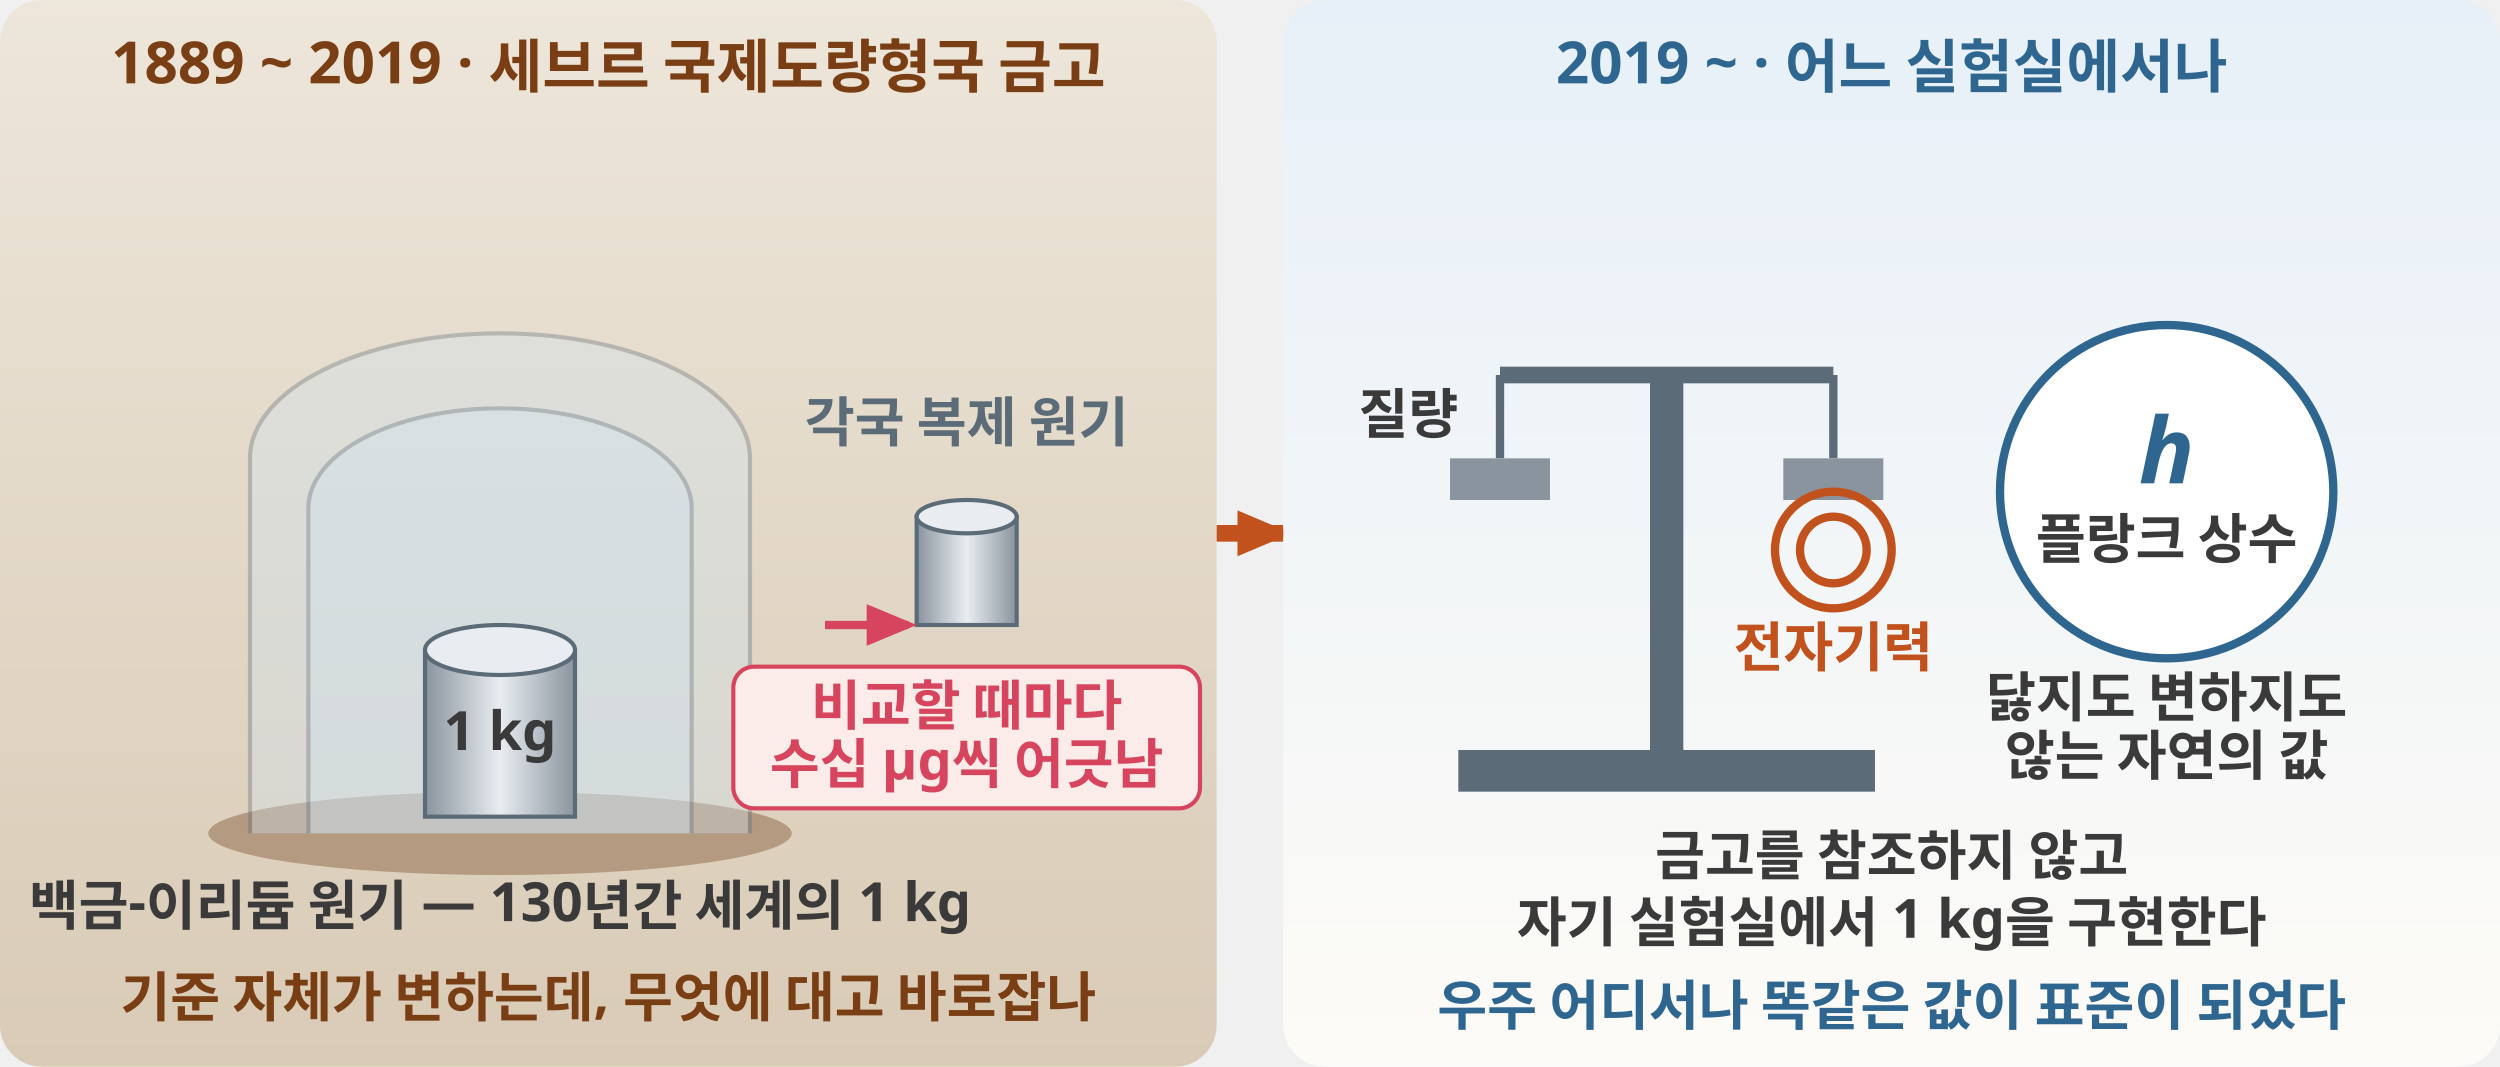
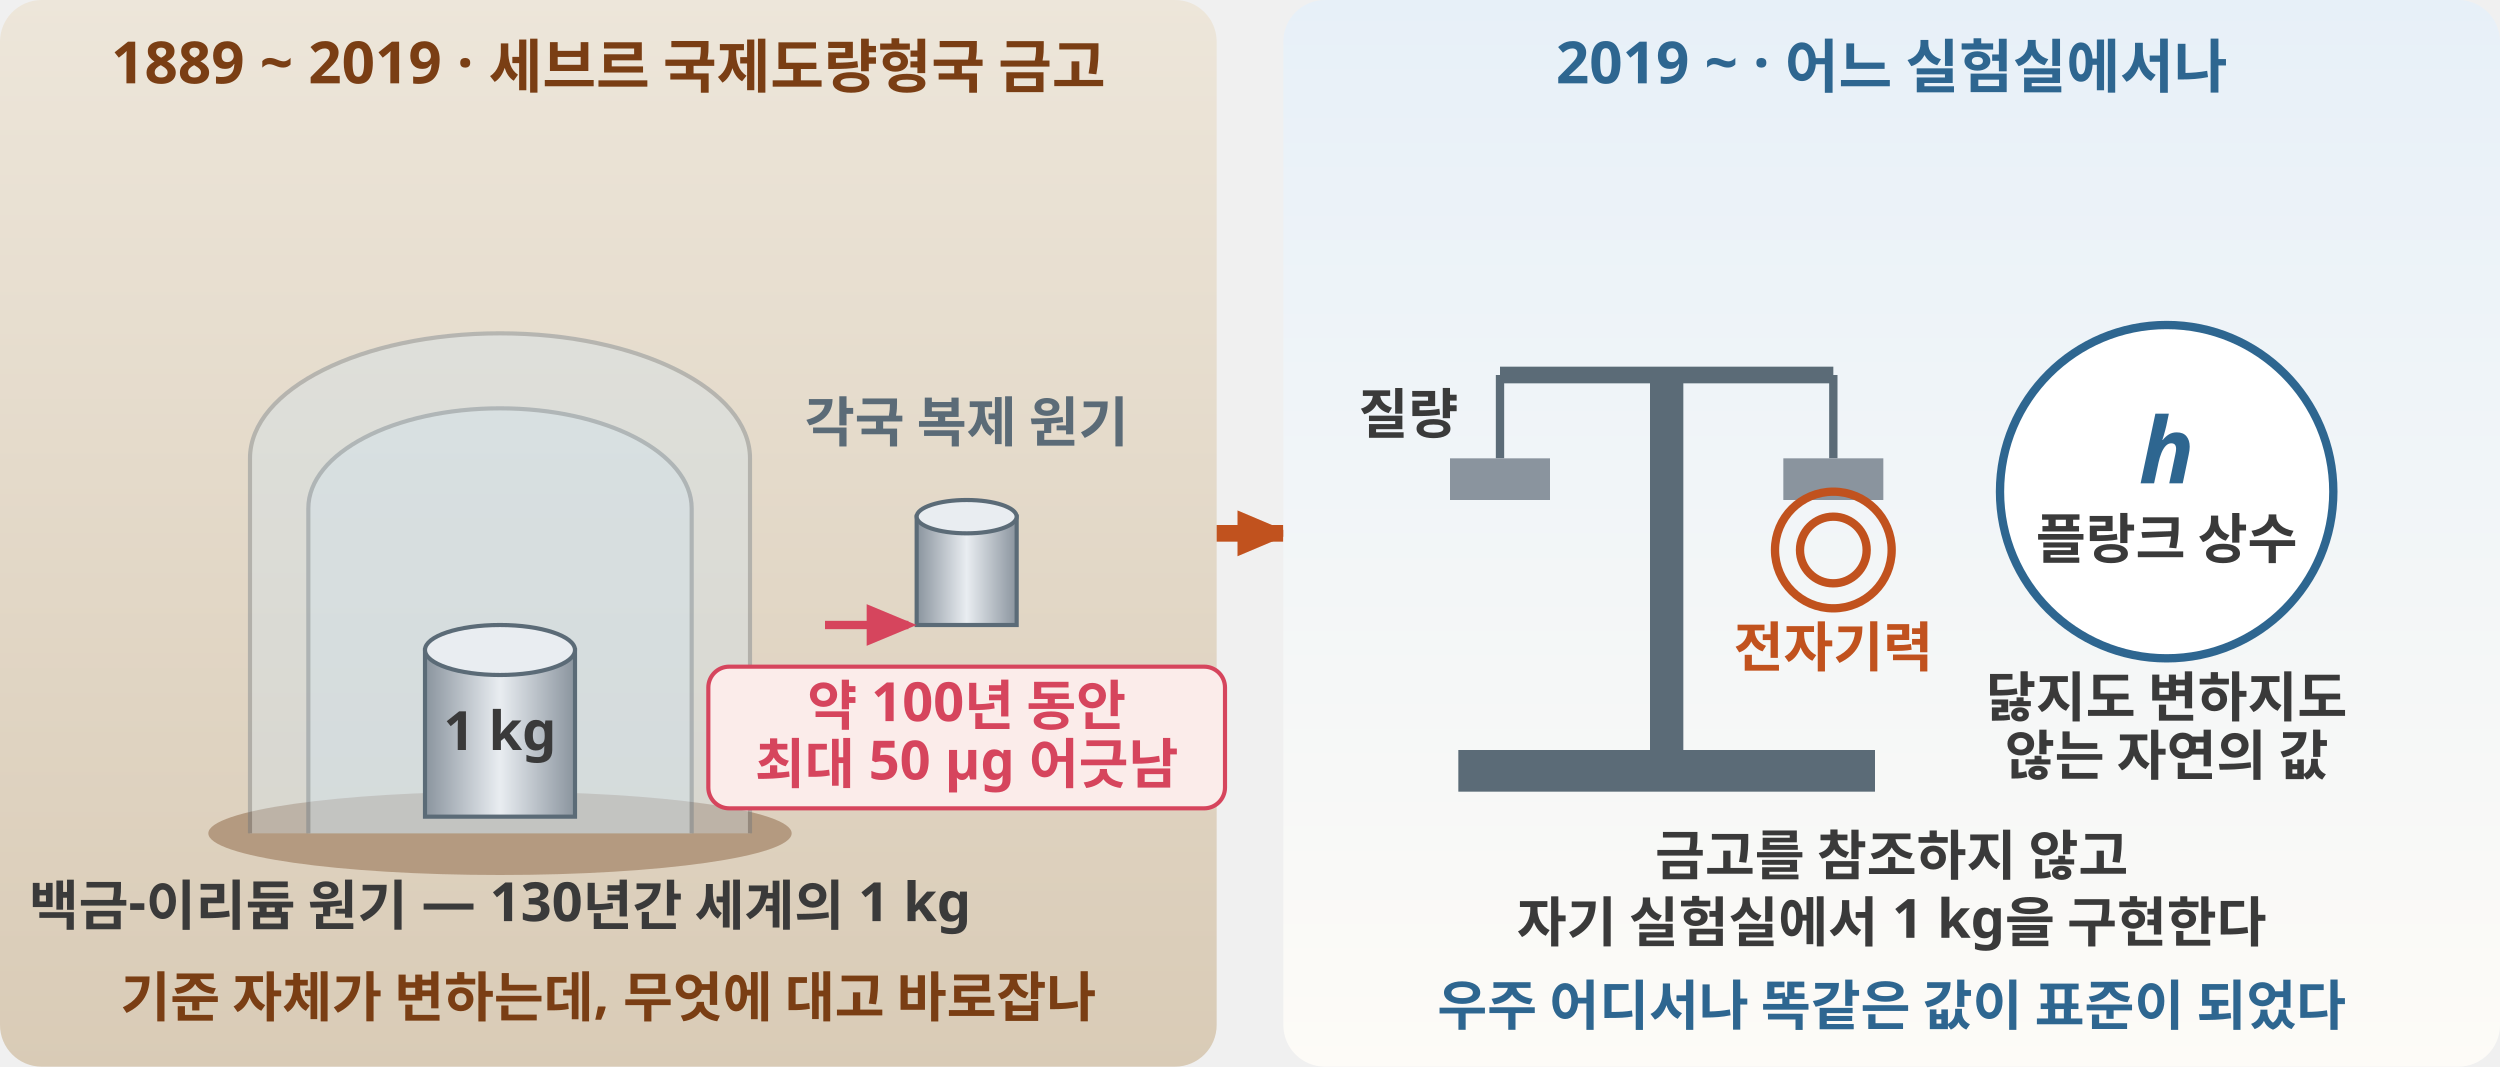
<svg width="600" height="256" viewBox="0 0 600 256" font-family="PC Sans">
  <defs>
    <marker id="arrB-1103-04" markerUnits="userSpaceOnUse" markerWidth="13" markerHeight="11" refX="11" refY="5.5" orient="auto">
      <path d="M0,0 L13,5.5 L0,11 Z" fill="#C1521E" />
    </marker>
    <marker id="arrBr-1103-04" markerUnits="userSpaceOnUse" markerWidth="12" markerHeight="10" refX="10" refY="5" orient="auto">
      <path d="M0,0 L12,5 L0,10 Z" fill="#D6455D" />
    </marker>
  </defs>
  <defs>
    <linearGradient id="k4l-1103-04" x1="0" y1="0" x2="0" y2="1">
      <stop offset="0" stop-color="#EDE6DA" />
      <stop offset="1" stop-color="#D9CBB6" />
    </linearGradient>
    <linearGradient id="k4r-1103-04" x1="0" y1="0" x2="0" y2="1">
      <stop offset="0" stop-color="#E7F0F8" />
      <stop offset="1" stop-color="#FDFBF7" />
    </linearGradient>
    <linearGradient id="k4metal-1103-04" x1="0" y1="0" x2="1" y2="0">
      <stop offset="0" stop-color="#8A949E" />
      <stop offset="0.5" stop-color="#E9EDF1" />
      <stop offset="1" stop-color="#8A949E" />
    </linearGradient>
  </defs>
  <rect x="0" y="0" width="292" height="256" rx="10" fill="url(#k4l-1103-04)" />
  <text x="146" y="20" text-anchor="middle" font-size="14" font-weight="900" fill="#7A3E14">1889 ~ 2019 · 세브르 국제도량형국 금고</text>
  <g transform="translate(120,150)">
    <ellipse cx="0" cy="50" rx="70" ry="10" fill="#B49A80" />
    <path d="M-60,50 v-90 a60,30 0 0 1 120,0 v90" fill="#CFE3F2" opacity="0.35" stroke="#5B6B77" stroke-width="1" />
    <path d="M-46,50 v-78 a46,24 0 0 1 92,0 v78" fill="#CFE3F2" opacity="0.35" stroke="#5B6B77" stroke-width="1" />
    <rect x="-18" y="6" width="36" height="40" fill="url(#k4metal-1103-04)" stroke="#5B6B77" stroke-width="1" />
    <ellipse cx="0" cy="6" rx="18" ry="6" fill="#E9EDF1" stroke="#5B6B77" stroke-width="1" />
    <text x="0" y="30" text-anchor="middle" font-size="13" font-weight="900" fill="#3A3A3A">1 kg</text>
  </g>
  <text x="120" y="222" text-anchor="middle" font-size="13" font-weight="800" fill="#3A3A3A">백금-이리듐 원기 — 130년간 세계의 1 kg</text>
  <g transform="translate(232,120)">
    <rect x="-12" y="4" width="24" height="26" fill="url(#k4metal-1103-04)" stroke="#5B6B77" stroke-width="1" />
    <ellipse cy="4" rx="12" ry="4" fill="#E9EDF1" stroke="#5B6B77" stroke-width="1" />
  </g>
  <text x="232" y="106" text-anchor="middle" font-size="13" font-weight="800" fill="#5B6B77">각국 복제 원기</text>
  <path d="M198,150 h20" stroke="#D6455D" stroke-width="2" marker-end="url(#arrBr-1103-04)" />
-   <rect x="176" y="160" width="112" height="34" rx="5" fill="#FBECEA" stroke="#D6455D" stroke-width="1" />
-   <text x="232" y="174" text-anchor="middle" font-size="13" font-weight="900" fill="#D6455D">비교할 때마다</text>
-   <text x="232" y="188" text-anchor="middle" font-size="13" font-weight="900" fill="#D6455D">수십 μg씩 어긋남</text>
+   <rect x="170" y="160" width="124" height="34" rx="5" fill="#FBECEA" stroke="#D6455D" stroke-width="1" />
+   <text x="232" y="174" text-anchor="middle" font-size="13" font-weight="900" fill="#D6455D">약 100년 동안</text>
+   <text x="232" y="188" text-anchor="middle" font-size="13" font-weight="900" fill="#D6455D">최대 50 μg 어긋남</text>
  <text x="146" y="244" text-anchor="middle" font-size="13" font-weight="900" fill="#7A3E14">기준 자체가 변하는데, 무엇에 대고 바로잡나</text>
  <path d="M292,128 h16" stroke="#C1521E" stroke-width="4" marker-end="url(#arrB-1103-04)" />
  <rect x="308" y="0" width="292" height="256" rx="10" fill="url(#k4r-1103-04)" />
  <text x="454" y="20" text-anchor="middle" font-size="14" font-weight="900" fill="#2E6690">2019 ~ · 어느 실험실에서나</text>
  <g transform="translate(400,140)">
    <rect x="-50" y="40" width="100" height="10" fill="#5B6B77" />
    <rect x="-4" y="-50" width="8" height="90" fill="#5B6B77" />
    <path d="M-40,-50 h80" stroke="#5B6B77" stroke-width="4" />
    <path d="M-40,-50 v20 M40,-50 v20" stroke="#5B6B77" stroke-width="2" />
    <rect x="-52" y="-30" width="24" height="10" fill="#8A949E" />
    <rect x="28" y="-30" width="24" height="10" fill="#8A949E" />
    <g fill="none" stroke="#C1521E" stroke-width="2">
      <circle cx="40" cy="-8" r="14" />
      <circle cx="40" cy="-8" r="8" />
    </g>
    <text x="40" y="20" text-anchor="middle" font-size="13" font-weight="800" fill="#C1521E">전자기력</text>
    <text x="-62" y="-36" text-anchor="middle" font-size="13" font-weight="800" fill="#3A3A3A">질량</text>
  </g>
  <g transform="translate(520,118)">
    <circle r="40" fill="#FFFFFF" stroke="#2E6690" stroke-width="2" />
    <text y="-2" text-anchor="middle" font-size="22" font-weight="900" fill="#2E6690" font-style="italic">h</text>
    <text y="16" text-anchor="middle" font-size="13" font-weight="800" fill="#3A3A3A">플랑크 상수</text>
  </g>
  <text x="520" y="172" text-anchor="middle" font-size="13" font-weight="800" fill="#3A3A3A">닳지도 변하지도</text>
  <text x="520" y="186" text-anchor="middle" font-size="13" font-weight="800" fill="#3A3A3A">않는 자연의 값</text>
  <text x="454" y="210" text-anchor="middle" font-size="13" font-weight="800" fill="#3A3A3A">금고를 참조하지 않고</text>
  <text x="454" y="226" text-anchor="middle" font-size="13" font-weight="800" fill="#3A3A3A">자기 실험실에서 1 kg을 구현한다</text>
  <text x="454" y="246" text-anchor="middle" font-size="13" font-weight="900" fill="#2E6690">우주 어디서나 똑같은 값이 표준이 되었다</text>
</svg>
